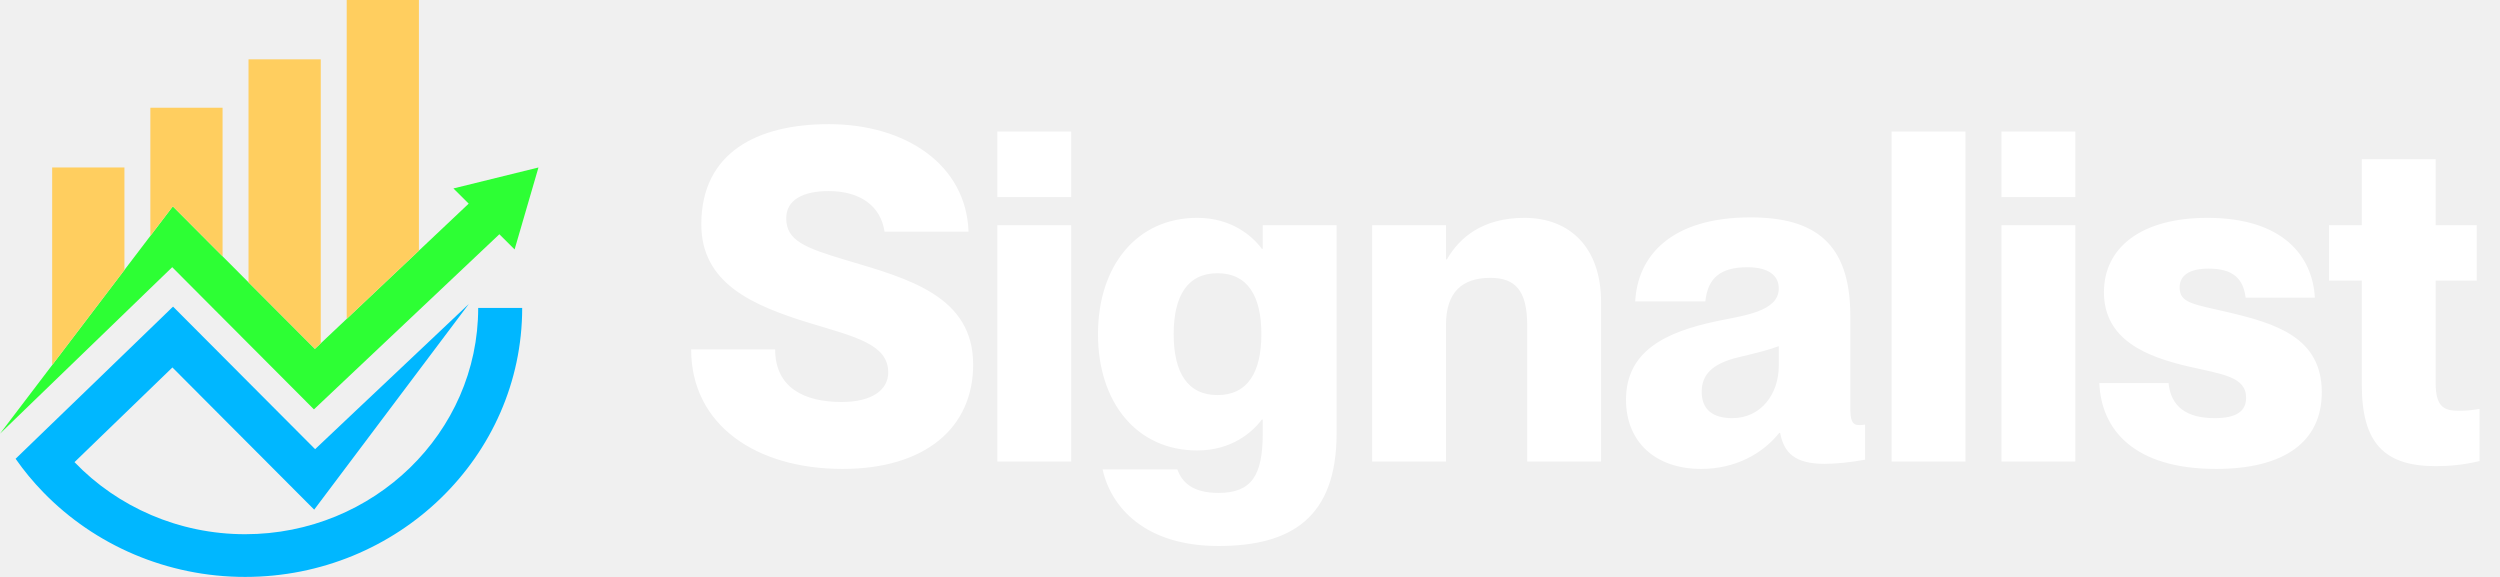
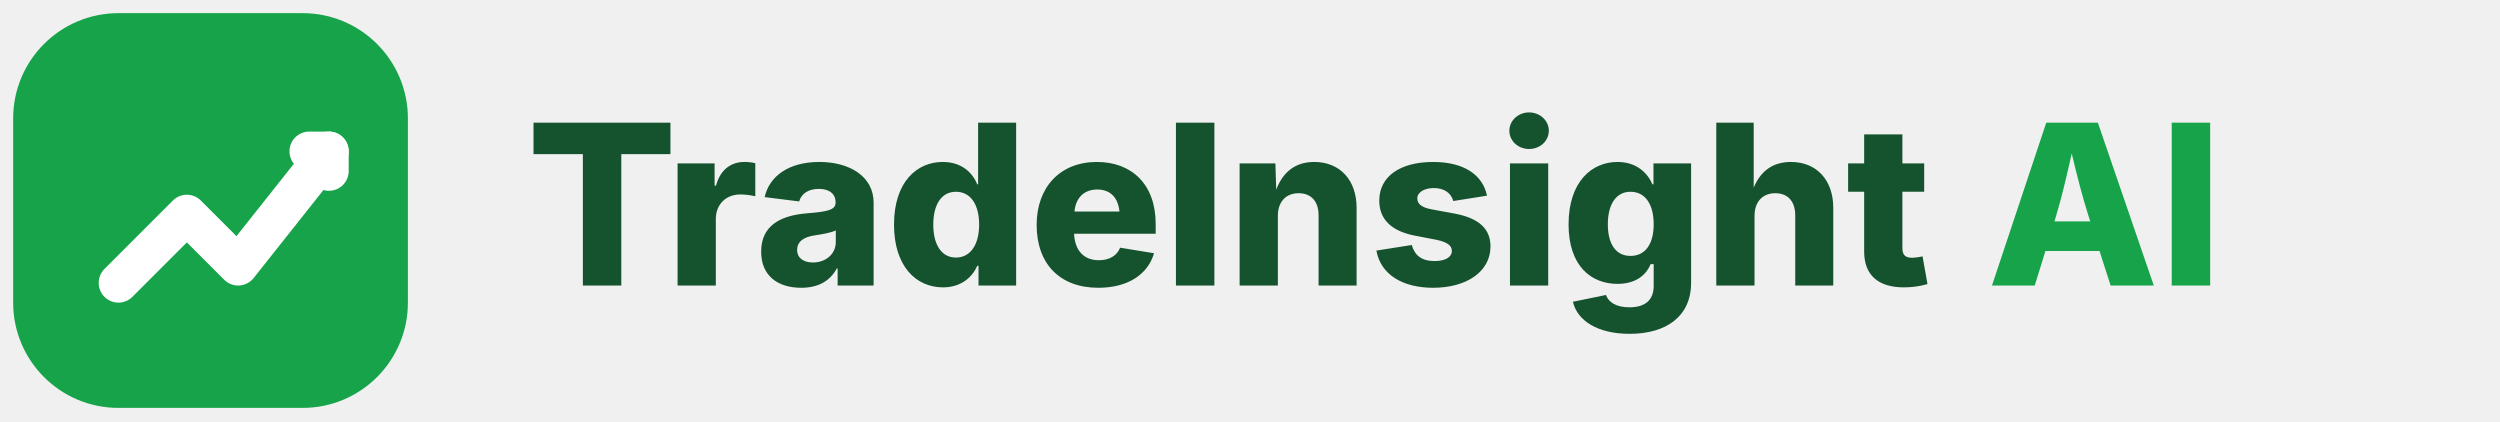
- <svg xmlns="http://www.w3.org/2000/svg" width="130" height="30" viewBox="0 0 130 30" fill="none">
-   <path d="M28 8.709L26.759 12.971L25.967 12.181L21.784 16.132L18.781 18.968L16.325 21.287L14.013 18.968L12.923 17.875L11.574 16.521L11.169 16.116L8.955 13.893L8.104 14.715L7.819 14.99L6.47 16.296L5.117 17.604L3.724 18.95L3.705 18.968L1.711 20.895L0 22.55L2.724 18.968L6.47 14.039L7.819 12.266L8.986 10.73L11.574 13.328L12.68 14.439L12.923 14.681L16.375 18.142L16.68 17.853L18.029 16.58L18.628 16.014L20.372 14.366L21.784 13.033L24.372 10.589L23.578 9.799L28 8.709Z" fill="#2DFF34" />
-   <path d="M6.47 8.709V14.039L2.724 18.968H2.713V8.709H6.47Z" fill="#FFCE5F" />
-   <path d="M27.154 16.014C27.154 23.726 20.692 30 12.745 30C8.69 30 4.918 28.346 2.252 25.599C1.726 25.059 1.244 24.477 0.811 23.856L2.467 22.256L5.13 19.686L5.871 18.968L6.47 18.39L7.819 17.085L8.117 16.797L8.821 16.116L8.934 16.003L8.936 16.005L8.999 15.945L11.574 18.528L12.693 19.652L16.386 23.357L18.639 21.227L20.385 19.58L21.032 18.968L21.784 18.258L24.383 15.802L16.338 26.502L11.18 21.33L8.966 19.108L8.117 19.928L5.13 22.816L3.874 24.031C6.119 26.37 9.311 27.779 12.745 27.779C19.429 27.779 24.866 22.502 24.866 16.014H27.154V16.014Z" fill="#00B7FF" />
-   <path d="M11.574 5.603V13.328L8.986 10.73L7.819 12.266V5.603H11.574Z" fill="#FFCE5F" />
-   <path d="M16.68 3.086V17.853L16.375 18.142L12.923 14.682V3.086H16.68Z" fill="#FFCE5F" />
-   <path d="M21.784 0V13.033L20.372 14.366L18.628 16.014L18.029 16.58V0H21.784Z" fill="#FFCE5F" />
-   <path d="M43.812 24.384C39.324 24.384 35.94 22.104 35.94 18.168H40.308C40.308 20.16 41.82 20.904 43.764 20.904C45.372 20.904 46.188 20.256 46.188 19.368C46.188 17.904 44.484 17.52 42.108 16.8C39.132 15.888 36.468 14.736 36.468 11.664C36.468 7.92 39.396 6.456 43.092 6.456C47.1 6.456 50.244 8.568 50.364 12.048H45.996C45.804 10.728 44.748 9.936 43.092 9.936C41.796 9.936 40.884 10.368 40.884 11.352C40.884 12.504 41.844 12.888 44.028 13.536C47.268 14.496 50.604 15.408 50.604 18.96C50.604 22.248 48.108 24.384 43.812 24.384ZM55.702 10.248H51.862V6.84H55.702V10.248ZM55.702 24H51.862V11.712H55.702V24ZM65.663 12.936V11.712H69.503V22.536C69.503 26.928 67.127 28.392 63.359 28.392C59.543 28.392 57.767 26.376 57.335 24.408H61.223C61.463 25.08 62.015 25.632 63.359 25.632C65.087 25.632 65.663 24.72 65.663 22.536V21.816H65.615C65.135 22.464 64.055 23.424 62.255 23.424C59.111 23.424 57.095 20.928 57.095 17.376C57.095 13.824 59.111 11.328 62.255 11.328C64.055 11.328 65.135 12.288 65.615 12.936H65.663ZM63.311 20.544C64.871 20.544 65.591 19.368 65.591 17.376C65.591 15.384 64.871 14.208 63.311 14.208C61.751 14.208 61.031 15.384 61.031 17.376C61.031 19.368 61.751 20.544 63.311 20.544ZM79.271 11.328C81.647 11.328 83.255 12.888 83.255 15.696V24H79.415V16.92C79.415 15.072 78.767 14.448 77.495 14.448C76.031 14.448 75.191 15.192 75.191 16.896V24H71.351V11.712H75.191V13.488H75.239C75.887 12.36 77.087 11.328 79.271 11.328ZM88.464 24.384C86.064 24.384 84.552 22.968 84.552 20.784C84.552 18.24 86.64 17.256 89.256 16.704C90.6 16.416 92.496 16.224 92.496 15C92.496 14.328 91.968 13.896 90.864 13.896C89.448 13.896 88.8 14.472 88.68 15.672H85.032C85.152 13.32 86.88 11.304 91.032 11.304C94.368 11.304 96.216 12.648 96.216 16.416V21.168C96.216 21.816 96.288 22.104 96.672 22.104C96.768 22.104 96.84 22.104 96.984 22.08V23.904C96.216 24.048 95.424 24.12 94.872 24.12C93.336 24.12 92.76 23.544 92.568 22.512H92.52C91.656 23.592 90.24 24.384 88.464 24.384ZM90.072 21.744C91.608 21.744 92.496 20.448 92.496 19.032V18C91.992 18.192 91.416 18.336 90.408 18.576C88.992 18.912 88.488 19.512 88.488 20.376C88.488 21.312 89.088 21.744 90.072 21.744ZM102.203 24H98.363V6.84H102.203V24ZM107.916 10.248H104.076V6.84H107.916V10.248ZM107.916 24H104.076V11.712H107.916V24ZM115.237 24.384C110.941 24.384 109.261 22.32 109.165 19.92H112.765C112.885 21.144 113.701 21.744 115.165 21.744C116.293 21.744 116.797 21.384 116.797 20.688C116.797 19.584 115.573 19.464 113.797 19.056C111.637 18.552 109.405 17.688 109.405 15.192C109.405 12.888 111.325 11.328 114.781 11.328C118.717 11.328 120.253 13.32 120.373 15.48H116.773C116.653 14.496 116.125 13.968 114.853 13.968C113.797 13.968 113.341 14.352 113.341 14.952C113.341 15.768 114.061 15.816 115.909 16.248C118.333 16.824 120.733 17.544 120.733 20.4C120.733 22.968 118.789 24.384 115.237 24.384ZM127.902 21.36C128.262 21.36 128.478 21.336 128.934 21.264V23.976C128.118 24.168 127.422 24.24 126.654 24.24C123.966 24.24 122.814 23.016 122.814 20.016V14.592H121.11V11.712H122.814V8.28H126.654V11.712H128.79V14.592H126.654V19.92C126.654 21.24 127.158 21.36 127.902 21.36Z" fill="white" />
+ <svg xmlns="http://www.w3.org/2000/svg" width="190" height="32" viewBox="0 0 190 32" fill="none" role="img" aria-labelledby="title">
+   <rect x="1" y="1" width="30" height="30" rx="8" fill="#16A34A" />
+   <path d="M9 21.5L14.2 16.3L18.1 20.2L25 11.5" stroke="white" stroke-width="3" stroke-linecap="round" stroke-linejoin="round" />
+   <path d="M23.5 11.5H25V13" stroke="white" stroke-width="3" stroke-linecap="round" stroke-linejoin="round" />
+   <text x="40" y="21.7" fill="#14532D" font-family="Inter, Arial, sans-serif" font-size="17" font-weight="800" letter-spacing="0">TradeInsight</text>
+   <text x="151" y="21.7" fill="#16A34A" font-family="Inter, Arial, sans-serif" font-size="17" font-weight="800" letter-spacing="0">AI</text>
</svg>
